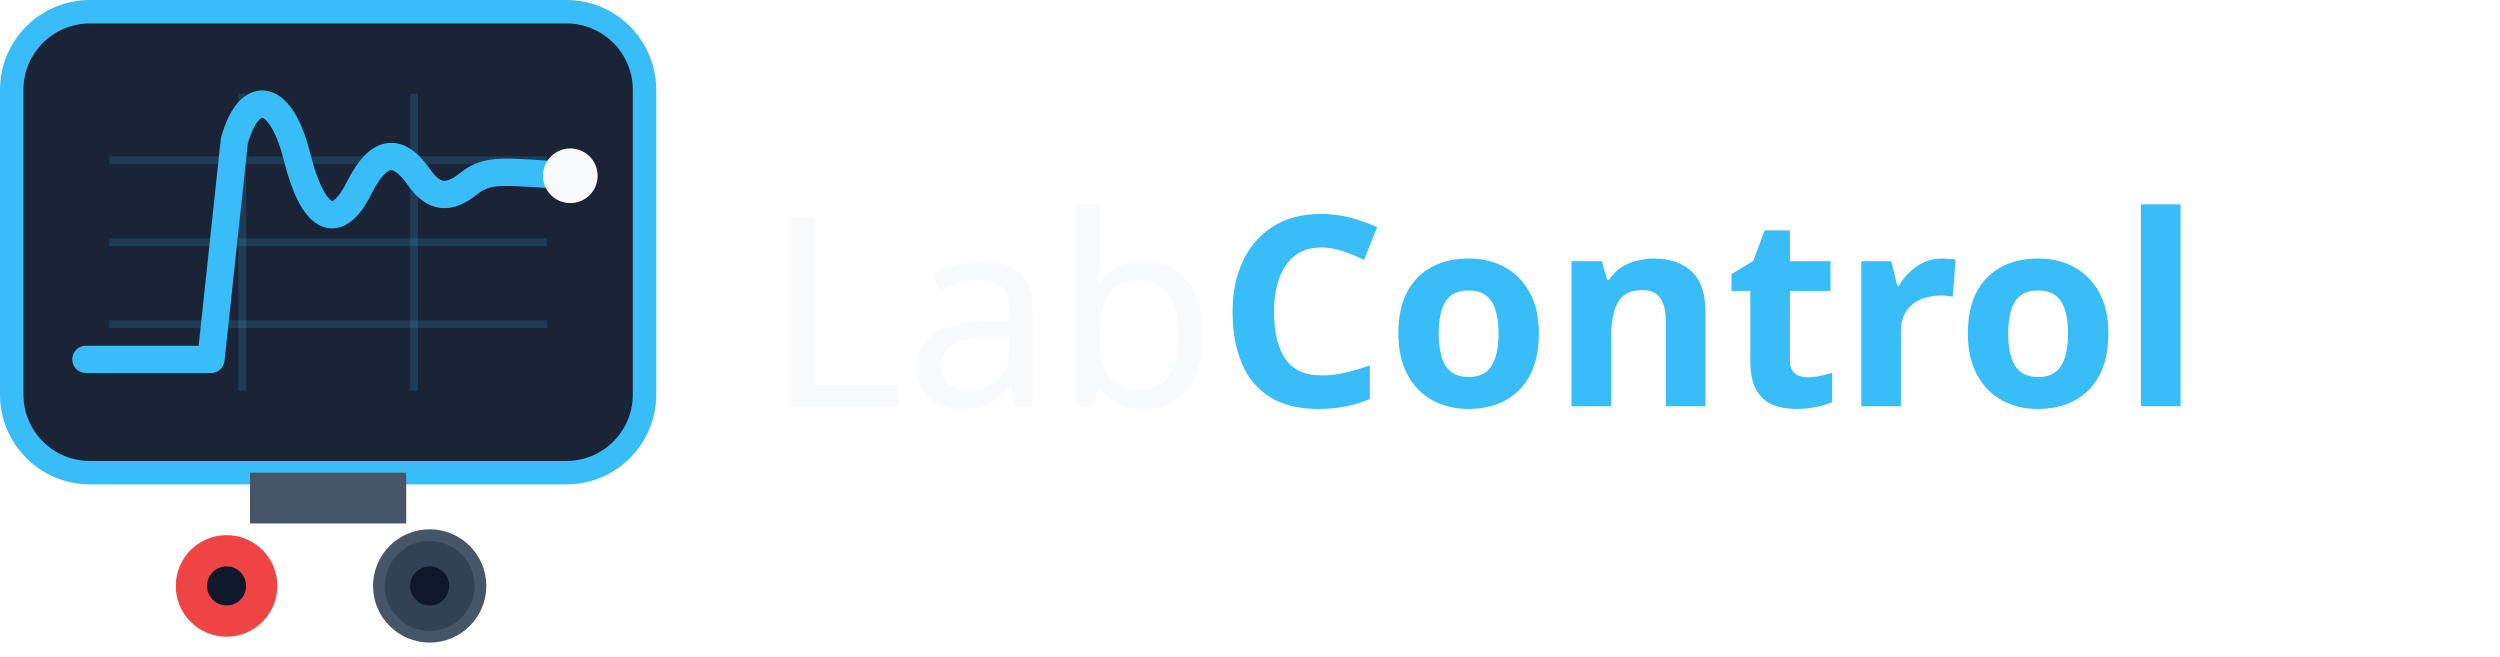
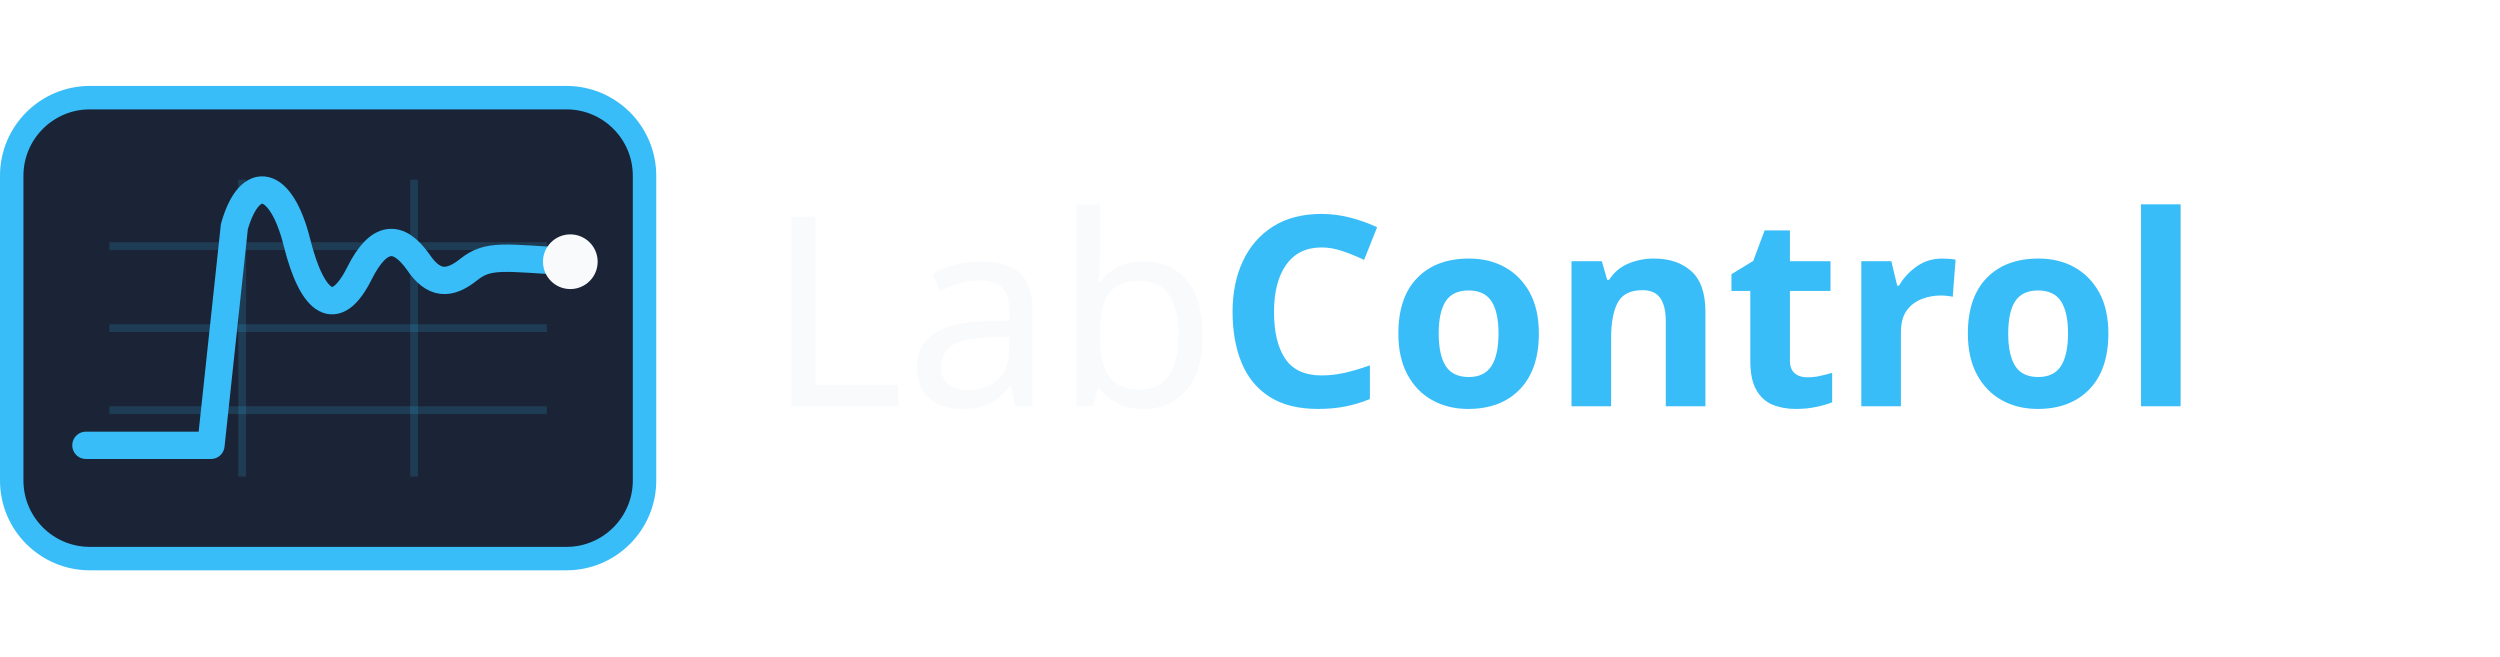
<svg xmlns="http://www.w3.org/2000/svg" viewBox="0 0 640 168" width="640" height="168">
-   <g>
+   <g transform="translate(0 22.0)">
    <rect x="3" y="3" width="162" height="118" rx="20" fill="#1b2336" stroke="#38bdf8" stroke-width="6" />
    <path d="M28 41 H140 M28 62 H140 M28 83 H140" stroke="#38bdf8" stroke-opacity="0.16" stroke-width="2" />
    <path d="M62 24 V100 M106 24 V100" stroke="#38bdf8" stroke-opacity="0.16" stroke-width="2" />
    <path d="M22 92 H54 L60 36 C64 22 72 24 76 40 C80 56 86 60 92 48 C97 38 102 38 107 45            C111 51 115 51 120 47 C125 43 129 44 146 45" fill="none" stroke="#38bdf8" stroke-width="7" stroke-linecap="round" stroke-linejoin="round" />
    <circle cx="146" cy="45" r="7" fill="#f8fafc" />
-     <rect x="64" y="121" width="40" height="13" fill="#475569" />
-     <circle cx="58" cy="150" r="13" fill="#ef4444" />
-     <circle cx="58" cy="150" r="5" fill="#0f172a" />
-     <circle cx="110" cy="150" r="13" fill="#334155" stroke="#475569" stroke-width="3" />
-     <circle cx="110" cy="150" r="5" fill="#0f172a" />
  </g>
  <text x="196" y="104" font-family="Segoe UI" font-weight="300" font-size="68" fill="#f8fafc">Lab<tspan font-weight="600" fill="#38bdf8">Control</tspan>
  </text>
</svg>
